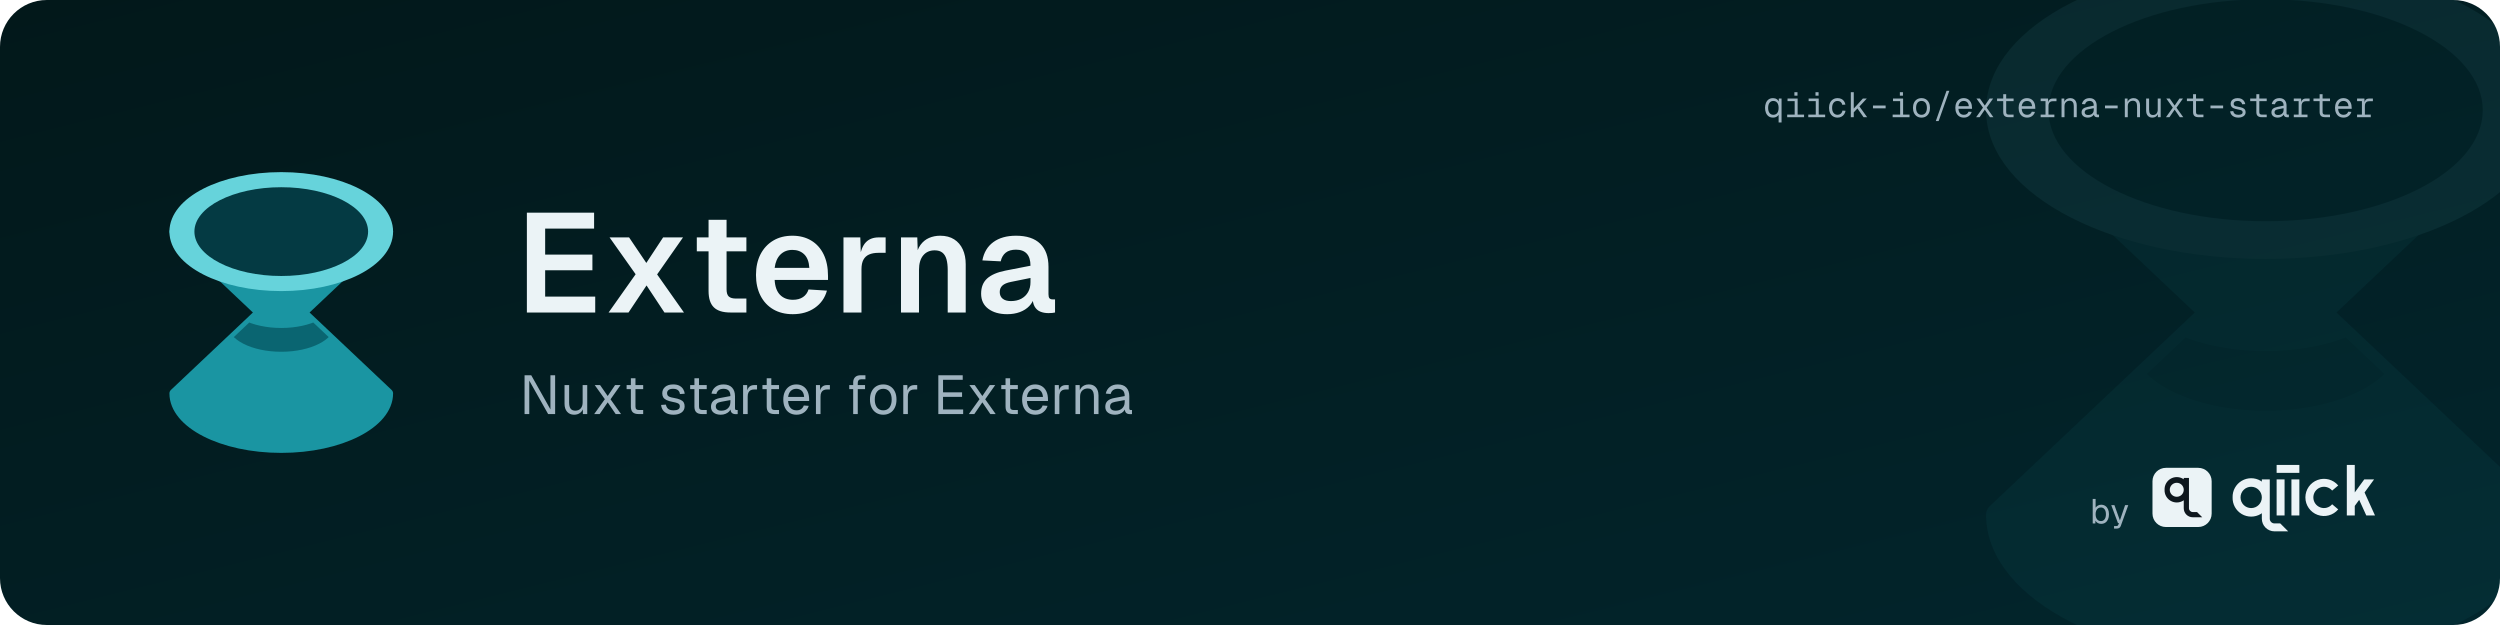
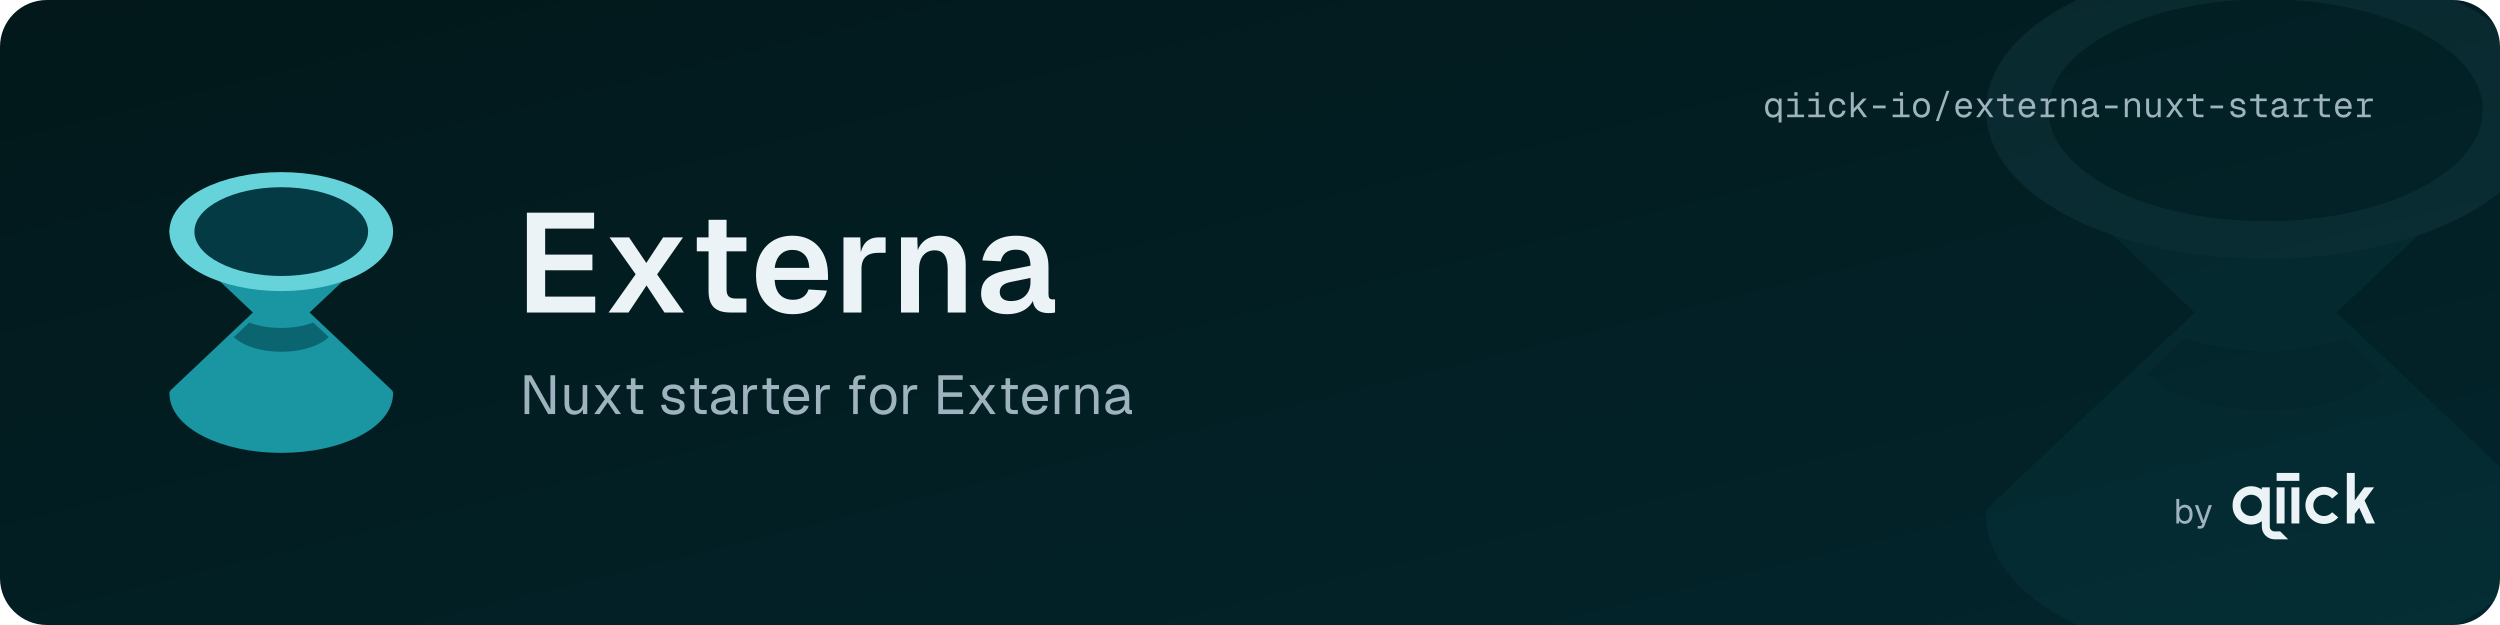
<svg xmlns="http://www.w3.org/2000/svg" width="1280" height="320" viewBox="0 0 1280 320" role="img" aria-label="Externa: Nuxt starter for Externa">
  <defs>
    <linearGradient id="bgexternanuxtstarterdark" x1="0" y1="0" x2="1" y2="1">
      <stop offset="0" stop-color="#02181A" />
      <stop offset="1" stop-color="#02252C" />
    </linearGradient>
    <clipPath id="cexternanuxtstarterdark">
      <rect width="1280" height="320" rx="24" />
    </clipPath>
  </defs>
  <g clip-path="url(#cexternanuxtstarterdark)">
    <rect width="1280" height="320" fill="url(#bgexternanuxtstarterdark)" />
    <g opacity="0.07">
      <g transform="translate(960 -40) scale(0.78125)">
        <g transform="translate(6.51 6.51) scale(0.9746)">
          <defs>
            <clipPath id="wexternadark3wexternanuxtstarterdark">
              <path stroke-width="16" d="M76 120L220 256V256L76 392A180 92 0 0 0 436 392L292 256V256L436 120Z" />
            </clipPath>
          </defs>
          <path fill="#1A95A2" stroke="#1A95A2" stroke-width="16" stroke-linejoin="round" d="M76 120L220 256V256L76 392A180 92 0 0 0 436 392L292 256V256L436 120Z" />
          <g clip-path="url(#wexternadark3wexternanuxtstarterdark)">
            <path fill="#0A6571" d="M166 236A90 46 0 0 0 346 236V276A90 46 0 0 1 166 276Z" />
          </g>
          <path fill="#66D3DB" stroke="#66D3DB" stroke-width="16" stroke-linejoin="round" d="M76 120A180 92 0 1 1 436 120A180 92 0 1 1 76 120Z" />
          <path fill="#043A43" d="M110 120A146 74.62 0 1 1 402 120A146 74.62 0 1 1 110 120Z" />
        </g>
      </g>
    </g>
    <g transform="translate(64 80) scale(0.3125)">
      <g transform="translate(6.51 6.51) scale(0.9746)">
        <defs>
          <clipPath id="wexternadark3mexternanuxtstarterdark">
            <path stroke-width="16" d="M76 120L220 256V256L76 392A180 92 0 0 0 436 392L292 256V256L436 120Z" />
          </clipPath>
        </defs>
        <path fill="#1A95A2" stroke="#1A95A2" stroke-width="16" stroke-linejoin="round" d="M76 120L220 256V256L76 392A180 92 0 0 0 436 392L292 256V256L436 120Z" />
        <g clip-path="url(#wexternadark3mexternanuxtstarterdark)">
          <path fill="#0A6571" d="M166 236A90 46 0 0 0 346 236V276A90 46 0 0 1 166 276Z" />
        </g>
        <path fill="#66D3DB" stroke="#66D3DB" stroke-width="16" stroke-linejoin="round" d="M76 120A180 92 0 1 1 436 120A180 92 0 1 1 76 120Z" />
        <path fill="#043A43" d="M110 120A146 74.62 0 1 1 402 120A146 74.62 0 1 1 110 120Z" />
      </g>
    </g>
    <path fill="#EBF3F6" d="M269.76 160.0V108.88H304.176V117.031H279.12V130.35H303.312V138.386H279.12V151.849H304.752V160.0ZM311.606 160.0 325.445 140.416 312.096 121.552H322.09L330.917 134.627L339.514 121.552H349.709L336.447 140.502L350.184 160.0H340.19L331.032 146.147L321.802 160.0ZM373.915 160.0Q368.184 160.0 365.484 157.35Q362.784 154.701 362.784 148.998V112.538H372V148.105Q372 150.813 373.167 151.835Q374.333 152.857 376.738 152.857H382.152V160.0ZM356.765 128.694V121.552H382.152V128.694ZM405.883 160.864Q400.138 160.864 395.911 158.387Q391.685 155.91 389.374 151.382Q387.062 146.853 387.062 140.776Q387.062 134.699 389.374 130.206Q391.685 125.714 395.868 123.201Q400.051 120.688 405.71 120.688Q411.197 120.688 415.315 123.143Q419.434 125.598 421.687 130.206Q423.941 134.814 423.941 141.28V143.339H396.624Q396.898 148.422 399.382 150.957Q401.866 153.491 405.998 153.491Q409.08 153.491 411.118 152.116Q413.155 150.741 413.976 148.206L423.394 148.797Q421.853 154.37 417.195 157.617Q412.536 160.864 405.883 160.864ZM396.624 137.147H414.379Q414.091 132.467 411.737 130.206Q409.382 127.946 405.71 127.946Q402.01 127.946 399.598 130.314Q397.186 132.683 396.624 137.147ZM431.861 160.0V121.552H440.472L440.818 132.237L440.069 132.05Q440.933 126.52 443.331 124.036Q445.728 121.552 449.875 121.552H453.447V129.443H449.861Q446.895 129.443 444.958 130.315Q443.021 131.186 442.049 133.022Q441.077 134.858 441.077 137.853V160.0ZM461.309 160.0V121.552H469.647L470.007 132.338L468.883 131.891Q469.488 127.874 471.274 125.418Q473.059 122.963 475.673 121.826Q478.287 120.688 481.383 120.688Q485.631 120.688 488.532 122.546Q491.434 124.403 492.939 127.679Q494.443 130.955 494.443 135.275V160.0H485.227V138.242Q485.227 135.002 484.601 132.762Q483.974 130.523 482.506 129.35Q481.037 128.176 478.56 128.176Q474.859 128.176 472.692 130.761Q470.525 133.346 470.525 138.242V160.0ZM515.683 160.864Q509.693 160.864 506.014 158.099Q502.334 155.334 502.334 150.381Q502.334 145.37 505.43 142.576Q508.526 139.782 514.819 138.544L527.606 136.053Q527.606 131.949 525.727 129.89Q523.848 127.83 520.205 127.83Q516.85 127.83 514.935 129.364Q513.019 130.898 512.357 133.806L502.982 133.331Q504.091 127.269 508.562 123.978Q513.034 120.688 520.205 120.688Q528.413 120.688 532.618 124.814Q536.823 128.939 536.823 136.643V150.654Q536.823 152.181 537.348 152.735Q537.874 153.29 538.954 153.29H540.178V160.0Q539.746 160.13 538.781 160.223Q537.816 160.317 536.837 160.317Q534.446 160.317 532.582 159.532Q530.717 158.747 529.68 156.868Q528.643 154.989 528.643 151.677L529.478 152.224Q528.859 154.758 526.973 156.724Q525.086 158.69 522.192 159.777Q519.298 160.864 515.683 160.864ZM517.584 154.154Q520.651 154.154 522.89 152.951Q525.13 151.749 526.368 149.567Q527.606 147.386 527.606 144.477V142.317L517.642 144.333Q514.589 144.938 513.228 146.212Q511.867 147.486 511.867 149.517Q511.867 151.72 513.358 152.937Q514.848 154.154 517.584 154.154Z" />
    <path fill="#9FB3BF" d="M268.576 212.0V192.12H271.992L281.82 209.592V192.12H284.228V212.0H280.644L270.984 194.864V212.0ZM293.916 212.336Q291.704 212.336 290.374 210.838Q289.044 209.34 289.044 206.708V197.16H291.396V206.064Q291.396 208.22 292.166 209.242Q292.936 210.264 294.532 210.264Q296.296 210.264 297.304 209.13Q298.312 207.996 298.312 206.008V197.16H300.664V212.0H298.424V208.332L298.788 208.528Q298.34 210.348 297.08 211.342Q295.82 212.336 293.916 212.336ZM304.22 212.0 309.68 204.384 304.5 197.16H307.244L311.136 202.76L314.916 197.16H317.716L312.592 204.44L317.968 212.0H315.224L311.136 206.008L307.02 212.0ZM326.956 212.0Q324.94 212.0 323.974 211.076Q323.008 210.152 323.008 208.192V193.688H325.36V208.136Q325.36 209.144 325.808 209.536Q326.256 209.928 327.18 209.928H329.308V212.0ZM320.824 199.232V197.16H329.308V199.232ZM344.904 212.336Q342.86 212.336 341.474 211.692Q340.088 211.048 339.346 209.914Q338.604 208.78 338.492 207.324L340.956 207.156Q341.18 208.5 342.062 209.298Q342.944 210.096 344.904 210.096Q346.416 210.096 347.242 209.606Q348.068 209.116 348.068 208.024Q348.068 207.436 347.802 207.044Q347.536 206.652 346.752 206.358Q345.968 206.064 344.456 205.784Q342.384 205.392 341.208 204.804Q340.032 204.216 339.556 203.376Q339.08 202.536 339.08 201.36Q339.08 199.372 340.55 198.098Q342.02 196.824 344.708 196.824Q346.668 196.824 347.914 197.51Q349.16 198.196 349.804 199.288Q350.448 200.38 350.588 201.584L348.124 201.752Q348.068 201.052 347.704 200.436Q347.34 199.82 346.612 199.442Q345.884 199.064 344.652 199.064Q343.056 199.064 342.3 199.68Q341.544 200.296 341.544 201.248Q341.544 201.976 341.838 202.438Q342.132 202.9 342.874 203.194Q343.616 203.488 344.904 203.712Q347.088 204.076 348.32 204.636Q349.552 205.196 350.042 206.022Q350.532 206.848 350.532 208.024Q350.532 210.068 348.95 211.202Q347.368 212.336 344.904 212.336ZM359.492 212.0Q357.476 212.0 356.51 211.076Q355.544 210.152 355.544 208.192V193.688H357.896V208.136Q357.896 209.144 358.344 209.536Q358.792 209.928 359.716 209.928H361.844V212.0ZM353.36 199.232V197.16H361.844V199.232ZM369.04 212.336Q366.744 212.336 365.386 211.272Q364.028 210.208 364.028 208.304Q364.028 206.4 365.148 205.308Q366.268 204.216 368.704 203.768L373.968 202.788Q373.968 200.912 373.086 199.988Q372.204 199.064 370.44 199.064Q368.9 199.064 368.004 199.75Q367.108 200.436 366.772 201.724L364.28 201.528Q364.7 199.428 366.31 198.126Q367.92 196.824 370.44 196.824Q373.296 196.824 374.808 198.434Q376.32 200.044 376.32 202.872V209.004Q376.32 209.508 376.502 209.718Q376.684 209.928 377.104 209.928H377.692V212.0Q377.58 212.028 377.328 212.042Q377.076 212.056 376.796 212.056Q375.788 212.056 375.158 211.734Q374.528 211.412 374.248 210.726Q373.968 210.04 373.968 208.92L374.248 208.976Q374.052 209.928 373.296 210.698Q372.54 211.468 371.42 211.902Q370.3 212.336 369.04 212.336ZM369.264 210.264Q370.748 210.264 371.798 209.69Q372.848 209.116 373.408 208.122Q373.968 207.128 373.968 205.896V204.832L369.152 205.728Q367.64 206.008 367.066 206.582Q366.492 207.156 366.492 208.08Q366.492 209.116 367.234 209.69Q367.976 210.264 369.264 210.264ZM380.464 212.0V197.16H382.536L382.648 200.912L382.424 200.828Q382.704 198.924 383.642 198.042Q384.58 197.16 386.148 197.16H387.604V199.4H386.176Q385.056 199.4 384.314 199.806Q383.572 200.212 383.194 201.01Q382.816 201.808 382.816 203.04V212.0ZM396.508 212.0Q394.492 212.0 393.526 211.076Q392.56 210.152 392.56 208.192V193.688H394.912V208.136Q394.912 209.144 395.36 209.536Q395.808 209.928 396.732 209.928H398.86V212.0ZM390.376 199.232V197.16H398.86V199.232ZM407.848 212.336Q405.748 212.336 404.222 211.384Q402.696 210.432 401.87 208.682Q401.044 206.932 401.044 204.58Q401.044 202.228 401.87 200.492Q402.696 198.756 404.194 197.79Q405.692 196.824 407.736 196.824Q409.668 196.824 411.152 197.734Q412.636 198.644 413.462 200.38Q414.288 202.116 414.288 204.608V205.308H403.508Q403.648 207.688 404.782 208.892Q405.916 210.096 407.848 210.096Q409.304 210.096 410.242 209.41Q411.18 208.724 411.544 207.604L414.064 207.8Q413.476 209.788 411.838 211.062Q410.2 212.336 407.848 212.336ZM403.508 203.236H411.712Q411.544 201.08 410.466 200.072Q409.388 199.064 407.736 199.064Q406.028 199.064 404.922 200.114Q403.816 201.164 403.508 203.236ZM417.76 212.0V197.16H419.832L419.944 200.912L419.72 200.828Q420.0 198.924 420.938 198.042Q421.876 197.16 423.444 197.16H424.9V199.4H423.472Q422.352 199.4 421.61 199.806Q420.868 200.212 420.49 201.01Q420.112 201.808 420.112 203.04V212.0ZM436.828 212.0V195.816Q436.828 194.164 437.78 193.142Q438.732 192.12 440.748 192.12H443.1V194.192H440.916Q440.048 194.192 439.614 194.668Q439.18 195.144 439.18 195.984V212.0ZM434.812 199.232V197.16H442.904V199.232ZM452.228 212.336Q450.184 212.336 448.644 211.384Q447.104 210.432 446.264 208.682Q445.424 206.932 445.424 204.58Q445.424 202.2 446.264 200.464Q447.104 198.728 448.644 197.776Q450.184 196.824 452.228 196.824Q454.272 196.824 455.798 197.776Q457.324 198.728 458.164 200.464Q459.004 202.2 459.004 204.58Q459.004 206.932 458.164 208.682Q457.324 210.432 455.798 211.384Q454.272 212.336 452.228 212.336ZM452.228 210.096Q454.272 210.096 455.406 208.626Q456.54 207.156 456.54 204.58Q456.54 202.004 455.406 200.534Q454.272 199.064 452.228 199.064Q450.184 199.064 449.036 200.534Q447.888 202.004 447.888 204.58Q447.888 207.156 449.036 208.626Q450.184 210.096 452.228 210.096ZM462.476 212.0V197.16H464.548L464.66 200.912L464.436 200.828Q464.716 198.924 465.654 198.042Q466.592 197.16 468.16 197.16H469.616V199.4H468.188Q467.068 199.4 466.326 199.806Q465.584 200.212 465.206 201.01Q464.828 201.808 464.828 203.04V212.0ZM480.424 212.0V192.12H492.912V194.472H482.832V200.884H492.576V203.18H482.832V209.648H493.136V212.0ZM496.048 212.0 501.508 204.384 496.328 197.16H499.072L502.964 202.76L506.744 197.16H509.544L504.42 204.44L509.796 212.0H507.052L502.964 206.008L498.848 212.0ZM518.784 212.0Q516.768 212.0 515.802 211.076Q514.836 210.152 514.836 208.192V193.688H517.188V208.136Q517.188 209.144 517.636 209.536Q518.084 209.928 519.008 209.928H521.136V212.0ZM512.652 199.232V197.16H521.136V199.232ZM530.124 212.336Q528.024 212.336 526.498 211.384Q524.972 210.432 524.146 208.682Q523.32 206.932 523.32 204.58Q523.32 202.228 524.146 200.492Q524.972 198.756 526.47 197.79Q527.968 196.824 530.012 196.824Q531.944 196.824 533.428 197.734Q534.912 198.644 535.738 200.38Q536.564 202.116 536.564 204.608V205.308H525.784Q525.924 207.688 527.058 208.892Q528.192 210.096 530.124 210.096Q531.58 210.096 532.518 209.41Q533.456 208.724 533.82 207.604L536.34 207.8Q535.752 209.788 534.114 211.062Q532.476 212.336 530.124 212.336ZM525.784 203.236H533.988Q533.82 201.08 532.742 200.072Q531.664 199.064 530.012 199.064Q528.304 199.064 527.198 200.114Q526.092 201.164 525.784 203.236ZM540.036 212.0V197.16H542.108L542.22 200.912L541.996 200.828Q542.276 198.924 543.214 198.042Q544.152 197.16 545.72 197.16H547.176V199.4H545.748Q544.628 199.4 543.886 199.806Q543.144 200.212 542.766 201.01Q542.388 201.808 542.388 203.04V212.0ZM550.648 212.0V197.16H552.804L552.888 200.94L552.608 200.688Q552.888 199.372 553.588 198.518Q554.288 197.664 555.282 197.244Q556.276 196.824 557.424 196.824Q559.132 196.824 560.238 197.58Q561.344 198.336 561.89 199.61Q562.436 200.884 562.436 202.452V212.0H560.084V203.124Q560.084 201.752 559.762 200.814Q559.44 199.876 558.74 199.386Q558.04 198.896 556.92 198.896Q555.212 198.896 554.106 199.974Q553.0 201.052 553.0 203.124V212.0ZM570.92 212.336Q568.624 212.336 567.266 211.272Q565.908 210.208 565.908 208.304Q565.908 206.4 567.028 205.308Q568.148 204.216 570.584 203.768L575.848 202.788Q575.848 200.912 574.966 199.988Q574.084 199.064 572.32 199.064Q570.78 199.064 569.884 199.75Q568.988 200.436 568.652 201.724L566.16 201.528Q566.58 199.428 568.19 198.126Q569.8 196.824 572.32 196.824Q575.176 196.824 576.688 198.434Q578.2 200.044 578.2 202.872V209.004Q578.2 209.508 578.382 209.718Q578.564 209.928 578.984 209.928H579.572V212.0Q579.46 212.028 579.208 212.042Q578.956 212.056 578.676 212.056Q577.668 212.056 577.038 211.734Q576.408 211.412 576.128 210.726Q575.848 210.04 575.848 208.92L576.128 208.976Q575.932 209.928 575.176 210.698Q574.42 211.468 573.3 211.902Q572.18 212.336 570.92 212.336ZM571.144 210.264Q572.628 210.264 573.678 209.69Q574.728 209.116 575.288 208.122Q575.848 207.128 575.848 205.896V204.832L571.032 205.728Q569.52 206.008 568.946 206.582Q568.372 207.156 568.372 208.08Q568.372 209.116 569.114 209.69Q569.856 210.264 571.144 210.264Z" />
    <path fill="#9FB3BF" d="M912.16 62.7H910.648V57.948L910.864 58.2Q910.702 58.812 910.261 59.262Q909.82 59.712 909.181 59.964Q908.542 60.216 907.804 60.216Q906.382 60.216 905.473 59.514Q904.564 58.812 904.132 57.678Q903.7 56.544 903.7 55.23Q903.7 53.916 904.132 52.782Q904.564 51.648 905.473 50.946Q906.382 50.244 907.804 50.244Q908.92 50.244 909.757 50.82Q910.594 51.396 910.936 52.512L910.72 52.62L910.756 50.46H912.16ZM907.948 58.776Q908.794 58.776 909.397 58.38Q910.0 57.984 910.324 57.192Q910.648 56.4 910.648 55.23Q910.648 54.06 910.315 53.268Q909.982 52.476 909.379 52.08Q908.776 51.684 907.948 51.684Q906.706 51.684 905.995 52.62Q905.284 53.556 905.284 55.23Q905.284 56.904 905.995 57.84Q906.706 58.776 907.948 58.776ZM915.04 60.0V58.668H918.874V51.054L919.612 51.792H915.22V50.46H920.386V58.668H923.68V60.0H920.386H918.874ZM918.73 48.966V47.202H920.314V48.966ZM925.84 60.0V58.668H929.674V51.054L930.412 51.792H926.02V50.46H931.186V58.668H934.48V60.0H931.186H929.674ZM929.53 48.966V47.202H931.114V48.966ZM940.852 60.216Q939.52 60.216 938.53 59.604Q937.54 58.992 937.0 57.867Q936.46 56.742 936.46 55.23Q936.46 53.718 937.0 52.602Q937.54 51.486 938.53 50.865Q939.52 50.244 940.852 50.244Q941.914 50.244 942.742 50.631Q943.57 51.018 944.11 51.756Q944.65 52.494 944.848 53.556L943.264 53.664Q943.048 52.71 942.409 52.197Q941.77 51.684 940.852 51.684Q939.538 51.684 938.791 52.629Q938.044 53.574 938.044 55.23Q938.044 56.886 938.791 57.831Q939.538 58.776 940.852 58.776Q941.77 58.776 942.445 58.236Q943.12 57.696 943.336 56.616L944.92 56.724Q944.722 57.786 944.164 58.569Q943.606 59.352 942.76 59.784Q941.914 60.216 940.852 60.216ZM947.62 60.0V47.22H949.132V55.59L953.776 50.46H955.792L952.03 54.51L955.972 60.0H954.136L951.004 55.536L949.132 57.516V60.0ZM958.96 55.464V54.042H965.44V55.464ZM969.04 60.0V58.668H972.874V51.054L973.612 51.792H969.22V50.46H974.386V58.668H977.68V60.0H974.386H972.874ZM972.73 48.966V47.202H974.314V48.966ZM983.8 60.216Q982.486 60.216 981.505 59.604Q980.524 58.992 979.984 57.867Q979.444 56.742 979.444 55.23Q979.444 53.7 979.984 52.584Q980.524 51.468 981.505 50.856Q982.486 50.244 983.8 50.244Q985.114 50.244 986.095 50.856Q987.076 51.468 987.616 52.584Q988.156 53.7 988.156 55.23Q988.156 56.742 987.616 57.867Q987.076 58.992 986.095 59.604Q985.114 60.216 983.8 60.216ZM983.8 58.776Q985.114 58.776 985.843 57.831Q986.572 56.886 986.572 55.23Q986.572 53.574 985.843 52.629Q985.114 51.684 983.8 51.684Q982.486 51.684 981.757 52.629Q981.028 53.574 981.028 55.23Q981.028 56.886 981.757 57.831Q982.486 58.776 983.8 58.776ZM991.144 61.98 996.616 46.5H998.056L992.584 61.98ZM1005.508 60.216Q1004.158 60.216 1003.177 59.604Q1002.196 58.992 1001.665 57.867Q1001.134 56.742 1001.134 55.23Q1001.134 53.718 1001.665 52.602Q1002.196 51.486 1003.159 50.865Q1004.122 50.244 1005.436 50.244Q1006.678 50.244 1007.632 50.829Q1008.586 51.414 1009.126 52.53Q1009.666 53.646 1009.666 55.248V55.698H1002.718Q1002.808 57.228 1003.537 58.002Q1004.266 58.776 1005.508 58.776Q1006.444 58.776 1007.047 58.335Q1007.65 57.894 1007.884 57.174L1009.504 57.3Q1009.126 58.578 1008.073 59.397Q1007.02 60.216 1005.508 60.216ZM1002.718 54.366H1008.01Q1007.902 52.98 1007.2 52.332Q1006.498 51.684 1005.436 51.684Q1004.338 51.684 1003.627 52.359Q1002.916 53.034 1002.718 54.366ZM1011.772 60.0 1015.282 55.104 1011.952 50.46H1013.716L1016.218 54.06L1018.666 50.46H1020.466L1017.154 55.14L1020.628 60.0H1018.864L1016.218 56.148L1013.572 60.0ZM1028.404 60.0Q1027.018 60.0 1026.334 59.352Q1025.65 58.704 1025.65 57.372V48.228H1027.162V57.372Q1027.162 58.038 1027.468 58.353Q1027.774 58.668 1028.404 58.668H1030.96V60.0ZM1022.5 51.792V50.46H1030.96V51.792ZM1037.908 60.216Q1036.558 60.216 1035.577 59.604Q1034.596 58.992 1034.065 57.867Q1033.534 56.742 1033.534 55.23Q1033.534 53.718 1034.065 52.602Q1034.596 51.486 1035.559 50.865Q1036.522 50.244 1037.836 50.244Q1039.078 50.244 1040.032 50.829Q1040.986 51.414 1041.526 52.53Q1042.066 53.646 1042.066 55.248V55.698H1035.118Q1035.208 57.228 1035.937 58.002Q1036.666 58.776 1037.908 58.776Q1038.844 58.776 1039.447 58.335Q1040.05 57.894 1040.284 57.174L1041.904 57.3Q1041.526 58.578 1040.473 59.397Q1039.42 60.216 1037.908 60.216ZM1035.118 54.366H1040.41Q1040.302 52.98 1039.6 52.332Q1038.898 51.684 1037.836 51.684Q1036.738 51.684 1036.027 52.359Q1035.316 53.034 1035.118 54.366ZM1044.82 60.0V58.668H1048.042L1047.304 59.388V51.054L1048.042 51.792H1044.82V50.46H1048.564L1048.708 53.016L1048.564 52.908Q1048.708 51.666 1049.32 51.063Q1049.932 50.46 1050.958 50.46H1052.92V51.828H1050.976Q1050.274 51.828 1049.797 52.107Q1049.32 52.386 1049.068 52.917Q1048.816 53.448 1048.816 54.24V59.388L1048.096 58.668H1051.84V60.0ZM1055.512 60.0V50.46H1056.898L1056.952 52.89L1056.772 52.728Q1056.952 51.882 1057.429 51.333Q1057.906 50.784 1058.572 50.514Q1059.238 50.244 1059.976 50.244Q1061.074 50.244 1061.803 50.73Q1062.532 51.216 1062.91 52.035Q1063.288 52.854 1063.288 53.862V60.0H1061.776V54.294Q1061.776 52.962 1061.254 52.269Q1060.732 51.576 1059.652 51.576Q1058.914 51.576 1058.32 51.891Q1057.726 52.206 1057.375 52.809Q1057.024 53.412 1057.024 54.294V60.0ZM1068.94 60.216Q1068.04 60.216 1067.32 59.892Q1066.6 59.568 1066.186 58.983Q1065.772 58.398 1065.772 57.624Q1065.772 56.4 1066.501 55.725Q1067.23 55.05 1068.796 54.744L1072.0 54.096Q1072.0 52.872 1071.451 52.278Q1070.902 51.684 1069.876 51.684Q1068.886 51.684 1068.328 52.125Q1067.77 52.566 1067.554 53.394L1065.952 53.268Q1066.222 51.918 1067.239 51.081Q1068.256 50.244 1069.876 50.244Q1071.604 50.244 1072.558 51.279Q1073.512 52.314 1073.512 54.132V58.092Q1073.512 58.416 1073.656 58.542Q1073.8 58.668 1074.088 58.668H1074.7V60.0Q1074.592 60.018 1074.358 60.027Q1074.124 60.036 1073.908 60.036Q1073.296 60.036 1072.873 59.838Q1072.45 59.64 1072.234 59.199Q1072.018 58.758 1072.0 58.056H1072.288Q1072.162 58.668 1071.685 59.163Q1071.208 59.658 1070.488 59.937Q1069.768 60.216 1068.94 60.216ZM1069.084 58.884Q1070.056 58.884 1070.704 58.551Q1071.352 58.218 1071.676 57.615Q1072.0 57.012 1072.0 56.22V55.392L1069.084 55.968Q1068.112 56.148 1067.734 56.517Q1067.356 56.886 1067.356 57.48Q1067.356 58.146 1067.815 58.515Q1068.274 58.884 1069.084 58.884ZM1077.76 55.464V54.042H1084.24V55.464ZM1087.912 60.0V50.46H1089.298L1089.352 52.89L1089.172 52.728Q1089.352 51.882 1089.829 51.333Q1090.306 50.784 1090.972 50.514Q1091.638 50.244 1092.376 50.244Q1093.474 50.244 1094.203 50.73Q1094.932 51.216 1095.31 52.035Q1095.688 52.854 1095.688 53.862V60.0H1094.176V54.294Q1094.176 52.962 1093.654 52.269Q1093.132 51.576 1092.052 51.576Q1091.314 51.576 1090.72 51.891Q1090.126 52.206 1089.775 52.809Q1089.424 53.412 1089.424 54.294V60.0ZM1101.934 60.216Q1100.512 60.216 1099.666 59.253Q1098.82 58.29 1098.82 56.598V50.46H1100.332V56.184Q1100.332 57.57 1100.827 58.227Q1101.322 58.884 1102.348 58.884Q1103.464 58.884 1104.112 58.155Q1104.76 57.426 1104.76 56.148V50.46H1106.272V60.0H1104.832V57.642L1105.066 57.768Q1104.778 58.938 1103.968 59.577Q1103.158 60.216 1101.934 60.216ZM1108.972 60.0 1112.482 55.104 1109.152 50.46H1110.916L1113.418 54.06L1115.866 50.46H1117.666L1114.354 55.14L1117.828 60.0H1116.064L1113.418 56.148L1110.772 60.0ZM1125.604 60.0Q1124.218 60.0 1123.534 59.352Q1122.85 58.704 1122.85 57.372V48.228H1124.362V57.372Q1124.362 58.038 1124.668 58.353Q1124.974 58.668 1125.604 58.668H1128.16V60.0ZM1119.7 51.792V50.46H1128.16V51.792ZM1131.76 55.464V54.042H1138.24V55.464ZM1145.98 60.216Q1144.738 60.216 1143.838 59.784Q1142.938 59.352 1142.425 58.623Q1141.912 57.894 1141.84 56.994L1143.424 56.886Q1143.568 57.768 1144.207 58.272Q1144.846 58.776 1145.98 58.776Q1147.042 58.776 1147.627 58.47Q1148.212 58.164 1148.212 57.516Q1148.212 57.102 1148.014 56.832Q1147.816 56.562 1147.276 56.373Q1146.736 56.184 1145.692 56.004Q1144.306 55.752 1143.523 55.383Q1142.74 55.014 1142.416 54.456Q1142.092 53.898 1142.092 53.124Q1142.092 52.296 1142.506 51.648Q1142.92 51.0 1143.73 50.622Q1144.54 50.244 1145.71 50.244Q1146.898 50.244 1147.699 50.667Q1148.5 51.09 1148.968 51.783Q1149.436 52.476 1149.58 53.304L1147.996 53.412Q1147.888 52.908 1147.591 52.521Q1147.294 52.134 1146.817 51.909Q1146.34 51.684 1145.692 51.684Q1144.648 51.684 1144.144 52.098Q1143.64 52.512 1143.64 53.124Q1143.64 53.61 1143.874 53.898Q1144.108 54.186 1144.63 54.357Q1145.152 54.528 1146.016 54.672Q1147.492 54.906 1148.302 55.275Q1149.112 55.644 1149.436 56.184Q1149.76 56.724 1149.76 57.516Q1149.76 58.362 1149.265 58.965Q1148.77 59.568 1147.915 59.892Q1147.06 60.216 1145.98 60.216ZM1158.004 60.0Q1156.618 60.0 1155.934 59.352Q1155.25 58.704 1155.25 57.372V48.228H1156.762V57.372Q1156.762 58.038 1157.068 58.353Q1157.374 58.668 1158.004 58.668H1160.56V60.0ZM1152.1 51.792V50.46H1160.56V51.792ZM1166.14 60.216Q1165.24 60.216 1164.52 59.892Q1163.8 59.568 1163.386 58.983Q1162.972 58.398 1162.972 57.624Q1162.972 56.4 1163.701 55.725Q1164.43 55.05 1165.996 54.744L1169.2 54.096Q1169.2 52.872 1168.651 52.278Q1168.102 51.684 1167.076 51.684Q1166.086 51.684 1165.528 52.125Q1164.97 52.566 1164.754 53.394L1163.152 53.268Q1163.422 51.918 1164.439 51.081Q1165.456 50.244 1167.076 50.244Q1168.804 50.244 1169.758 51.279Q1170.712 52.314 1170.712 54.132V58.092Q1170.712 58.416 1170.856 58.542Q1171.0 58.668 1171.288 58.668H1171.9V60.0Q1171.792 60.018 1171.558 60.027Q1171.324 60.036 1171.108 60.036Q1170.496 60.036 1170.073 59.838Q1169.65 59.64 1169.434 59.199Q1169.218 58.758 1169.2 58.056H1169.488Q1169.362 58.668 1168.885 59.163Q1168.408 59.658 1167.688 59.937Q1166.968 60.216 1166.14 60.216ZM1166.284 58.884Q1167.256 58.884 1167.904 58.551Q1168.552 58.218 1168.876 57.615Q1169.2 57.012 1169.2 56.22V55.392L1166.284 55.968Q1165.312 56.148 1164.934 56.517Q1164.556 56.886 1164.556 57.48Q1164.556 58.146 1165.015 58.515Q1165.474 58.884 1166.284 58.884ZM1174.42 60.0V58.668H1177.642L1176.904 59.388V51.054L1177.642 51.792H1174.42V50.46H1178.164L1178.308 53.016L1178.164 52.908Q1178.308 51.666 1178.92 51.063Q1179.532 50.46 1180.558 50.46H1182.52V51.828H1180.576Q1179.874 51.828 1179.397 52.107Q1178.92 52.386 1178.668 52.917Q1178.416 53.448 1178.416 54.24V59.388L1177.696 58.668H1181.44V60.0ZM1190.404 60.0Q1189.018 60.0 1188.334 59.352Q1187.65 58.704 1187.65 57.372V48.228H1189.162V57.372Q1189.162 58.038 1189.468 58.353Q1189.774 58.668 1190.404 58.668H1192.96V60.0ZM1184.5 51.792V50.46H1192.96V51.792ZM1199.908 60.216Q1198.558 60.216 1197.577 59.604Q1196.596 58.992 1196.065 57.867Q1195.534 56.742 1195.534 55.23Q1195.534 53.718 1196.065 52.602Q1196.596 51.486 1197.559 50.865Q1198.522 50.244 1199.836 50.244Q1201.078 50.244 1202.032 50.829Q1202.986 51.414 1203.526 52.53Q1204.066 53.646 1204.066 55.248V55.698H1197.118Q1197.208 57.228 1197.937 58.002Q1198.666 58.776 1199.908 58.776Q1200.844 58.776 1201.447 58.335Q1202.05 57.894 1202.284 57.174L1203.904 57.3Q1203.526 58.578 1202.473 59.397Q1201.42 60.216 1199.908 60.216ZM1197.118 54.366H1202.41Q1202.302 52.98 1201.6 52.332Q1200.898 51.684 1199.836 51.684Q1198.738 51.684 1198.027 52.359Q1197.316 53.034 1197.118 54.366ZM1206.82 60.0V58.668H1210.042L1209.304 59.388V51.054L1210.042 51.792H1206.82V50.46H1210.564L1210.708 53.016L1210.564 52.908Q1210.708 51.666 1211.32 51.063Q1211.932 50.46 1212.958 50.46H1214.92V51.828H1212.976Q1212.274 51.828 1211.797 52.107Q1211.32 52.386 1211.068 52.917Q1210.816 53.448 1210.816 54.24V59.388L1210.096 58.668H1213.84V60.0Z" />
-     <path fill="#9FB3BF" d="M1075.764 268.212Q1074.791 268.212 1074.031 267.779Q1073.271 267.346 1072.864 266.586L1072.811 268.0H1071.467V255.447H1072.952V259.938Q1073.306 259.354 1074.049 258.886Q1074.791 258.417 1075.764 258.417Q1077.001 258.417 1077.903 259.019Q1078.805 259.62 1079.3 260.716Q1079.795 261.812 1079.795 263.315Q1079.795 264.818 1079.3 265.914Q1078.805 267.01 1077.903 267.611Q1077.001 268.212 1075.764 268.212ZM1075.675 266.798Q1076.86 266.798 1077.549 265.861Q1078.239 264.924 1078.239 263.315Q1078.239 261.688 1077.549 260.76Q1076.86 259.832 1075.711 259.832Q1074.844 259.832 1074.225 260.247Q1073.607 260.663 1073.28 261.441Q1072.952 262.219 1072.952 263.315Q1072.952 264.376 1073.28 265.162Q1073.607 265.949 1074.217 266.373Q1074.827 266.798 1075.675 266.798ZM1082.394 270.652V269.344H1083.472Q1083.967 269.344 1084.206 269.193Q1084.444 269.043 1084.568 268.707L1084.904 267.823H1084.391L1080.962 258.63H1082.588L1085.382 266.444L1088.051 258.63H1089.678L1085.877 269.185Q1085.611 269.945 1085.081 270.298Q1084.551 270.652 1083.614 270.652Z" />
-     <g transform="translate(1102.07 239.53)">
-       <rect width="30.3" height="30.3" rx="6.87" fill="#EBF3F6" />
-       <path fill="#0E171E" d="M6.19 11.24A6.25 6.25 0 1 1 18.68 11.24A6.25 6.25 0 1 1 6.19 11.24ZM8.85 11.24A3.58 3.58 0 1 0 16.01 11.24A3.58 3.58 0 1 0 8.85 11.24ZM16.01 5.17H18.68V20.7A1.94 1.94 0 0 0 20.62 22.64H22.81L25.48 25.31H20.62A4.61 4.61 0 0 1 16.01 20.7Z" />
-     </g>
-     <path fill="#EBF3F6" d="M1143.09 254.68A9.52 9.52 0 1 1 1162.12 254.68A9.52 9.52 0 1 1 1143.09 254.68ZM1147.15 254.68A5.45 5.45 0 1 0 1158.06 254.68A5.45 5.45 0 1 0 1147.15 254.68ZM1158.06 245.44H1162.12V265.58A2.4 2.4 0 0 0 1164.52 267.99H1167.48L1171.55 272.05H1164.52A6.47 6.47 0 0 1 1158.06 265.58ZM1165.63 245.44 1169.7 245.44 1169.7 263.92 1165.63 263.92ZM1173.21 245.44 1177.27 245.44 1177.27 263.92 1173.21 263.92ZM1197.17 260.8A9.52 9.52 0 1 1 1197.17 248.56L1194.06 251.18A5.45 5.45 0 1 0 1194.06 258.18ZM1201.57 238.05 1205.64 238.05 1205.64 263.92 1201.57 263.92ZM1203.6 254.92 1210.51 245.44 1215.54 245.44 1203.6 261.83ZM1209.69 250.02 1216 263.92 1211.54 263.92 1206.94 253.8ZM1165.63 238.05 1177.27 238.05 1177.27 242.12 1165.63 242.12Z" />
+     <path fill="#9FB3BF" d="M1118.585 268.212Q1117.613 268.212 1116.853 267.779Q1116.092 267.346 1115.686 266.586L1115.633 268.0H1114.289V255.447H1115.774V259.938Q1116.128 259.354 1116.87 258.886Q1117.613 258.417 1118.585 258.417Q1119.823 258.417 1120.725 259.019Q1121.626 259.62 1122.121 260.716Q1122.616 261.812 1122.616 263.315Q1122.616 264.818 1122.121 265.914Q1121.626 267.01 1120.725 267.611Q1119.823 268.212 1118.585 268.212ZM1118.497 266.798Q1119.682 266.798 1120.371 265.861Q1121.061 264.924 1121.061 263.315Q1121.061 261.688 1120.371 260.76Q1119.682 259.832 1118.532 259.832Q1117.666 259.832 1117.047 260.247Q1116.428 260.663 1116.101 261.441Q1115.774 262.219 1115.774 263.315Q1115.774 264.376 1116.101 265.162Q1116.428 265.949 1117.038 266.373Q1117.648 266.798 1118.497 266.798ZM1125.215 270.652V269.344H1126.294Q1126.789 269.344 1127.028 269.193Q1127.266 269.043 1127.39 268.707L1127.726 267.823H1127.213L1123.783 258.63H1125.41L1128.203 266.444L1130.873 258.63H1132.5L1128.698 269.185Q1128.433 269.945 1127.903 270.298Q1127.372 270.652 1126.435 270.652Z" />
+     <path fill="#EBF3F6" d="M1143.09 258.76A9.52 9.52 0 1 1 1162.12 258.76A9.52 9.52 0 1 1 1143.09 258.76ZM1147.15 258.76A5.45 5.45 0 1 0 1158.06 258.76A5.45 5.45 0 1 0 1147.15 258.76ZM1158.06 249.52H1162.12V269.66A2.4 2.4 0 0 0 1164.52 272.07H1167.48L1171.55 276.13H1164.52A6.47 6.47 0 0 1 1158.06 269.66ZM1165.63 249.52 1169.7 249.52 1169.7 268 1165.63 268ZM1173.21 249.52 1177.27 249.52 1177.27 268 1173.21 268ZM1197.17 264.88A9.52 9.52 0 1 1 1197.17 252.64L1194.06 255.26A5.45 5.45 0 1 0 1194.06 262.26ZM1201.57 242.13 1205.64 242.13 1205.64 268 1201.57 268ZM1203.6 259 1210.51 249.52 1215.54 249.52 1203.6 265.91ZM1209.69 254.1 1216 268 1211.54 268 1206.94 257.88ZM1165.63 242.13 1177.27 242.13 1177.27 246.2 1165.63 246.2Z" />
  </g>
</svg>
